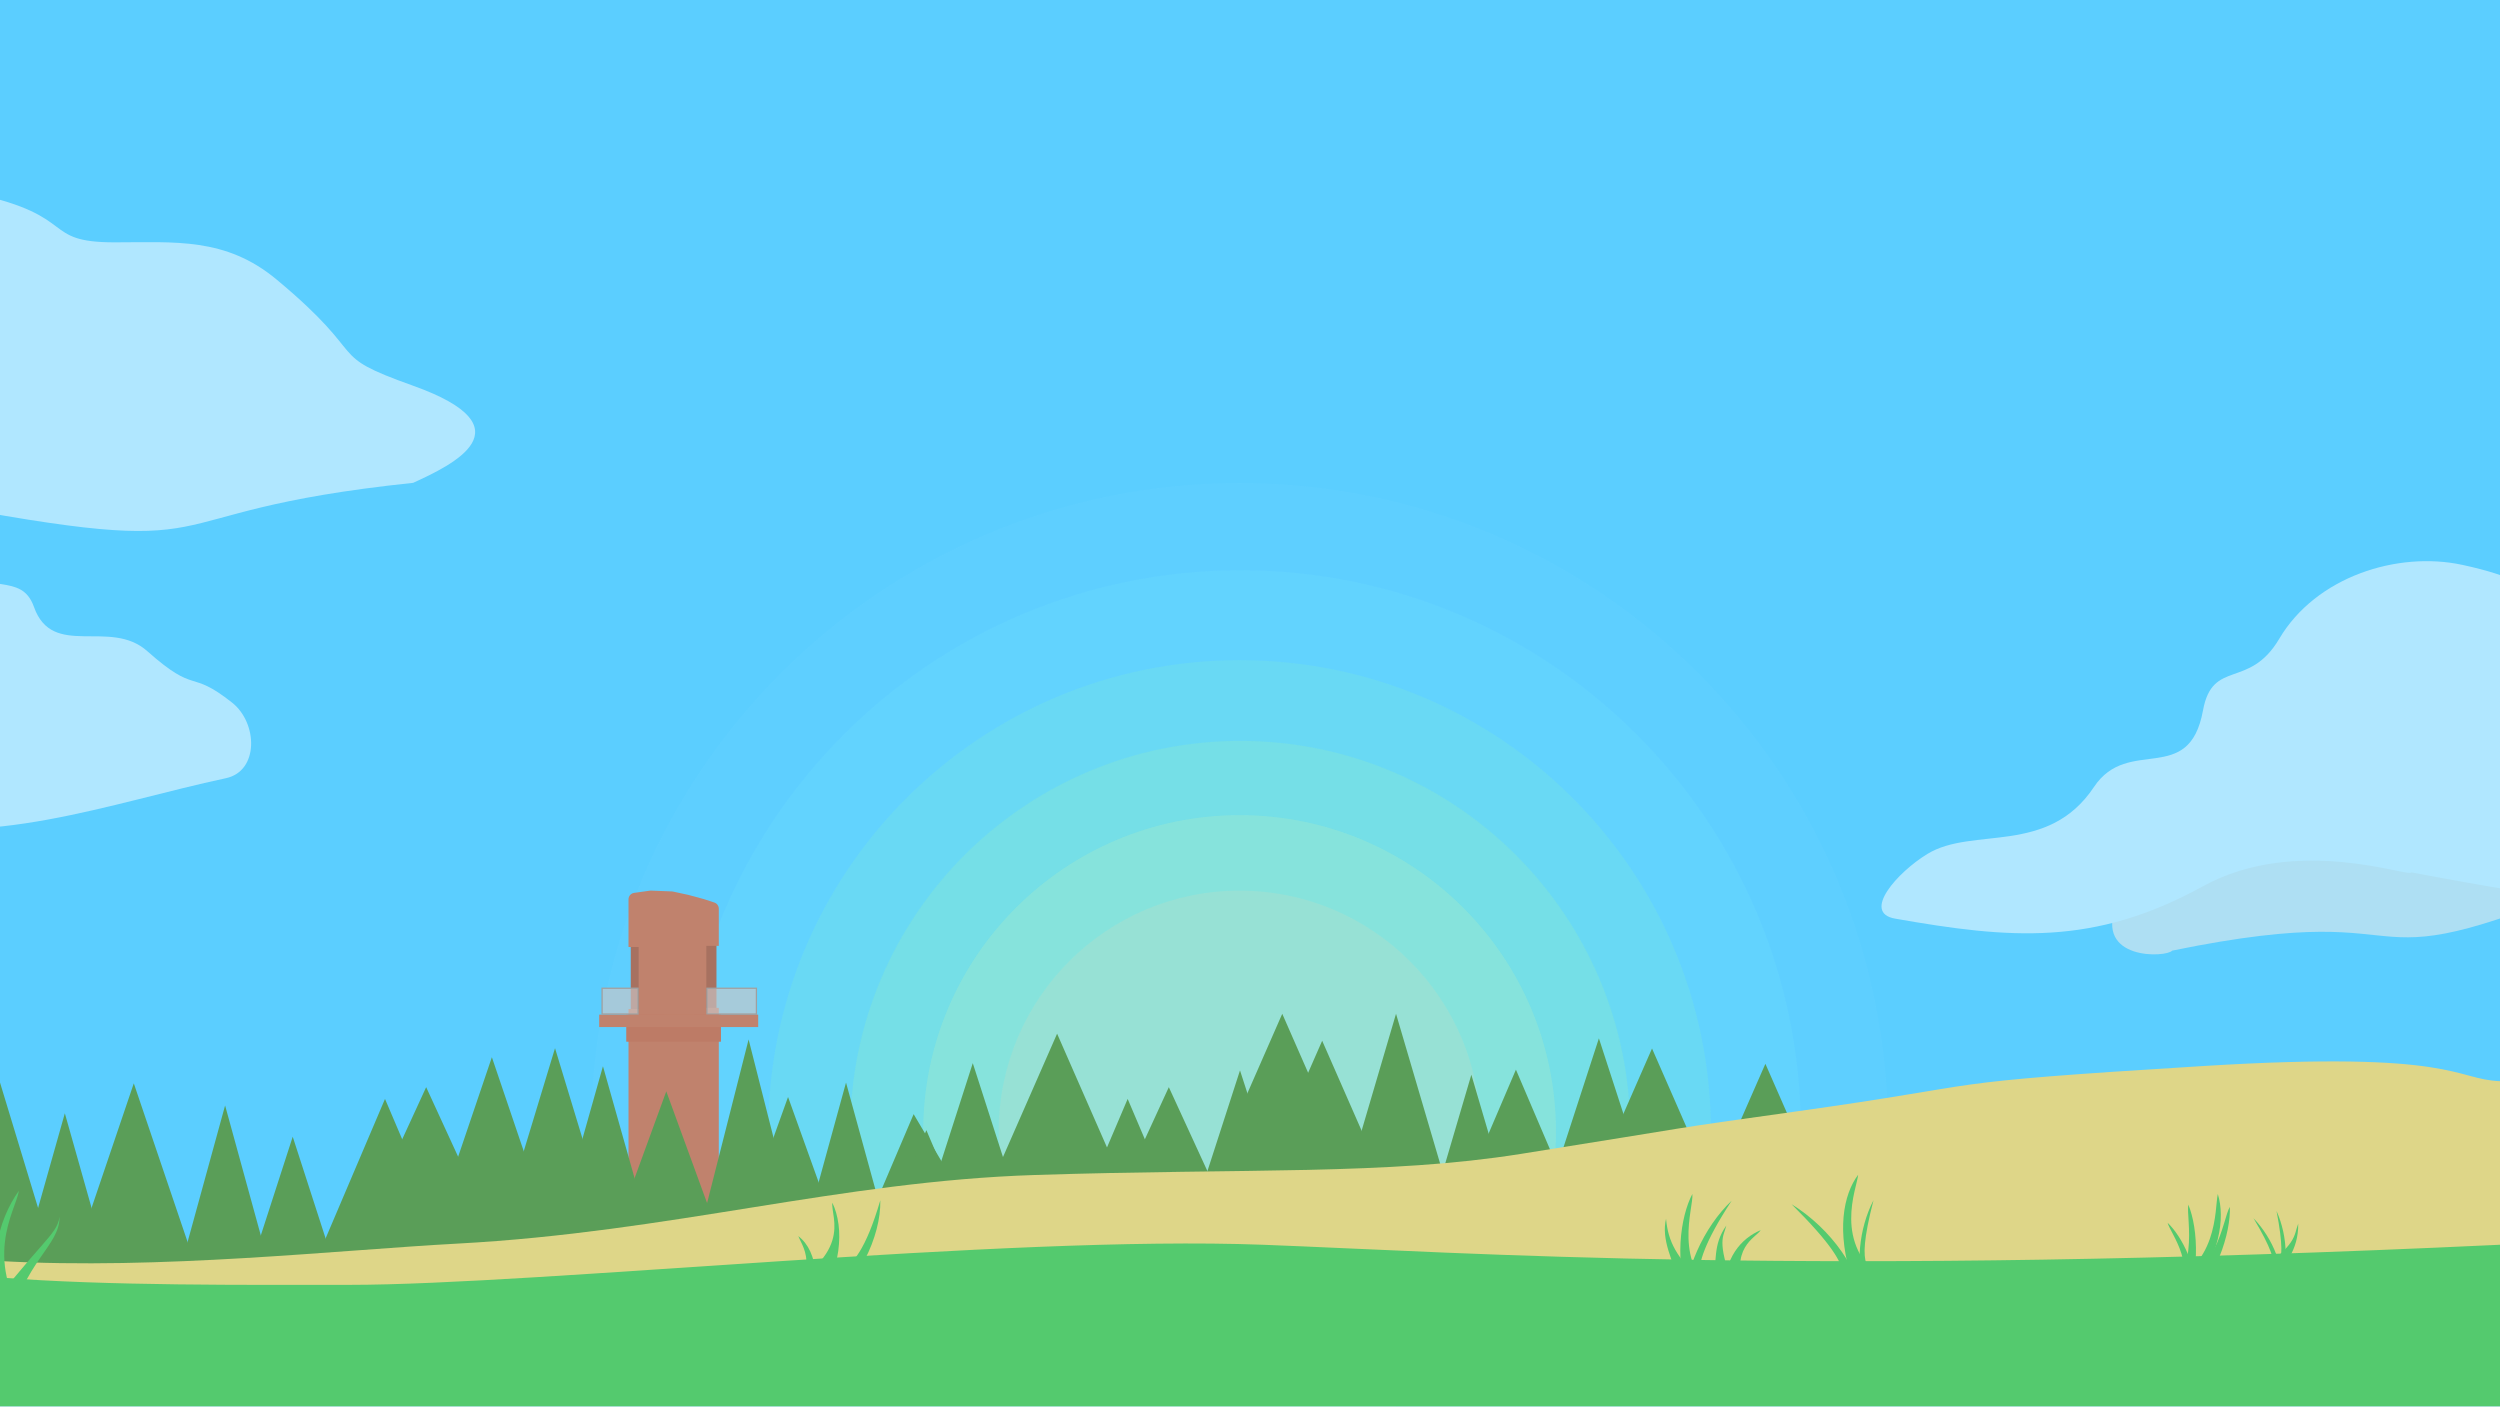
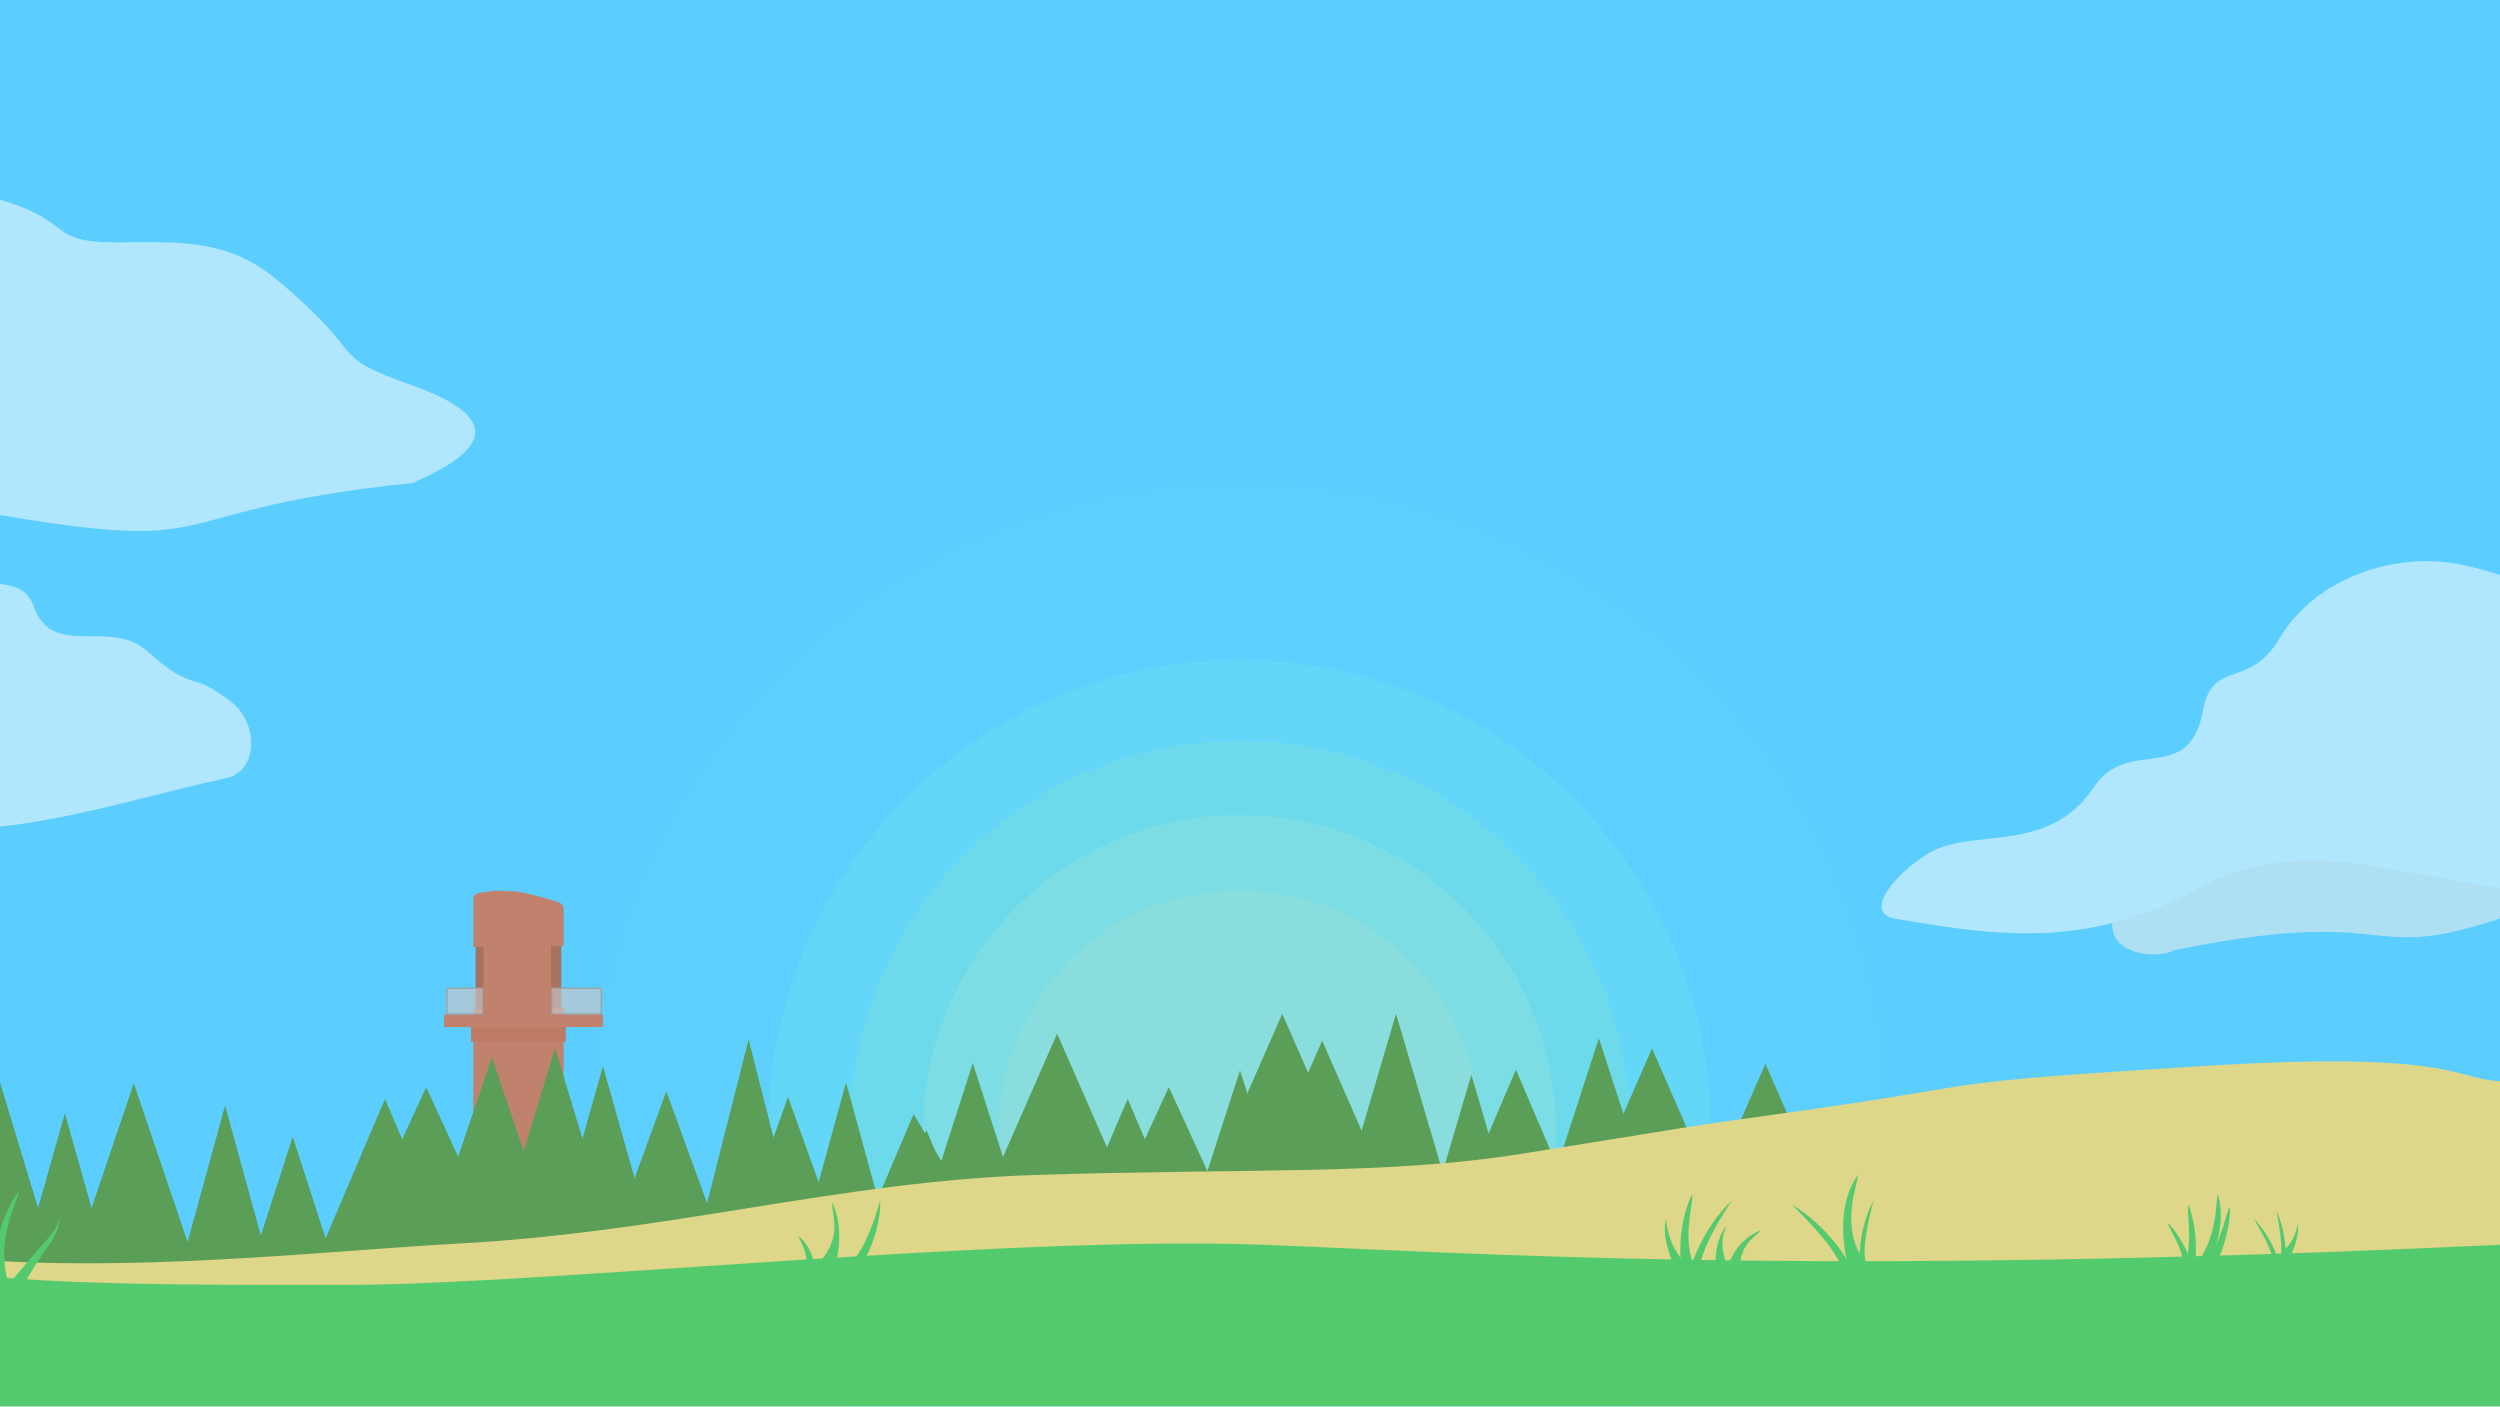
<svg xmlns="http://www.w3.org/2000/svg" width="1920" height="1080" viewBox="0 0 1920 1080" fill="none">
-   <g id="header 1" clip-path="url(#clip0)">
-     <g id="Desktop   3">
-       <path id="Vector" d="M1920 0H0V1080H1920V0Z" fill="#5BCEFF" />
-       <g id="Sun-Main" opacity="0.75">
-         <path id="Sun" d="M952 1367C1227.04 1367 1450 1144.04 1450 869C1450 593.962 1227.04 371 952 371C676.962 371 454 593.962 454 869C454 1144.04 676.962 1367 952 1367Z" fill="#91DEFF" fill-opacity="0.1" />
-         <path id="Sun_2" d="M952.5 1299C1190.26 1299 1383 1106.26 1383 868.5C1383 630.741 1190.26 438 952.5 438C714.741 438 522 630.741 522 868.5C522 1106.26 714.741 1299 952.5 1299Z" fill="#91FFF8" fill-opacity="0.1" />
-         <path id="Sun_3" d="M952 1231C1151.93 1231 1314 1068.93 1314 869C1314 669.073 1151.93 507 952 507C752.073 507 590 669.073 590 869C590 1068.93 752.073 1231 952 1231Z" fill="#91FFBD" fill-opacity="0.2" />
-         <path id="Sun_4" d="M952.5 1168C1117.91 1168 1252 1033.91 1252 868.5C1252 703.091 1117.91 569 952.5 569C787.091 569 653 703.091 653 868.5C653 1033.91 787.091 1168 952.5 1168Z" fill="#B4FF91" fill-opacity="0.2" />
-         <path id="Sun_5" d="M952 1112C1086.21 1112 1195 1003.21 1195 869C1195 734.795 1086.21 626 952 626C817.795 626 709 734.795 709 869C709 1003.21 817.795 1112 952 1112Z" fill="#F8FFA4" fill-opacity="0.2" />
-         <path id="Sun_6" d="M952 1054C1054.17 1054 1137 971.173 1137 869C1137 766.827 1054.17 684 952 684C849.827 684 767 766.827 767 869C767 971.173 849.827 1054 952 1054Z" fill="#FFE5A4" fill-opacity="0.2" />
-       </g>
-       <g id="Landscape">
-         <g id="Group 4">
-           <path id="Rectangle 26" d="M484.426 719.496H550.248V785.317H484.426V719.496Z" fill="#A77160" />
-           <path id="Subtract" fill-rule="evenodd" clip-rule="evenodd" d="M482.694 690.681C482.694 688.188 484.532 686.075 487.001 685.73L499.119 684.033C499.413 683.991 499.711 683.977 500.008 683.988L515.992 684.614C516.282 684.625 516.571 684.662 516.856 684.723L528.61 687.272L540.792 690.572L548.597 693.136C550.649 693.81 552.037 695.726 552.037 697.886V726.425H542.453V774.059H552.037V976.05C552.037 978.811 549.798 981.05 547.037 981.05H487.694C484.933 981.05 482.694 978.811 482.694 976.05V774.92H490.489V727.286H482.694V690.681Z" fill="#C0826D" />
-           <path id="Rectangle 27" d="M553.712 779.25H480.962V800.036H553.712V779.25Z" fill="#BD7B66" />
-           <path id="Rectangle 28" d="M460.177 779.25H532.927V788.777H460.177V779.25Z" fill="#C0826D" />
-           <g id="Rectangle 30">
-             <mask id="mask0" mask-type="alpha" maskUnits="userSpaceOnUse" x="461" y="758" width="30" height="22">
-               <g id="path 6 inside 1">
-                 <path id="Vector_2" d="M461.909 758.465H490.489V779.25H461.909V758.465Z" fill="white" />
+   <g id="header 2" clip-path="url(#clip0)">
+     <g id="header 1">
+       <g id="Desktop   3">
+         <path id="Vector" d="M1920 0H0V1080H1920V0Z" fill="#5BCEFF" />
+         <g id="Sun Main" opacity="0.75">
+           <path id="Sun" opacity="0.75" d="M952 1367C1227.04 1367 1450 1144.04 1450 869C1450 593.962 1227.04 371 952 371C676.962 371 454 593.962 454 869C454 1144.04 676.962 1367 952 1367Z" fill="#91DEFF" fill-opacity="0.1" />
+           <path id="Sun 2" opacity="0.75" d="M952.5 1299C1190.26 1299 1383 1106.26 1383 868.5C1383 630.741 1190.26 438 952.5 438C714.741 438 522 630.741 522 868.5C522 1106.26 714.741 1299 952.5 1299Z" fill="#91FFF8" fill-opacity="0.1" />
+           <path id="Sun 3" opacity="0.75" d="M952 1231C1151.93 1231 1314 1068.93 1314 869C1314 669.073 1151.93 507 952 507C752.073 507 590 669.073 590 869C590 1068.93 752.073 1231 952 1231Z" fill="#91FFBD" fill-opacity="0.2" />
+           <path id="Sun 4" opacity="0.75" d="M952.5 1168C1117.91 1168 1252 1033.91 1252 868.5C1252 703.091 1117.91 569 952.5 569C787.091 569 653 703.091 653 868.5C653 1033.91 787.091 1168 952.5 1168Z" fill="#B4FF91" fill-opacity="0.2" />
+           <path id="Sun 5" opacity="0.75" d="M952 1112C1086.21 1112 1195 1003.21 1195 869C1195 734.795 1086.21 626 952 626C817.795 626 709 734.795 709 869C709 1003.21 817.795 1112 952 1112Z" fill="#F8FFA4" fill-opacity="0.2" />
+           <path id="Sun 6" opacity="0.75" d="M952 1054C1054.17 1054 1137 971.173 1137 869C1137 766.827 1054.17 684 952 684C849.827 684 767 766.827 767 869C767 971.173 849.827 1054 952 1054Z" fill="#FFE5A4" fill-opacity="0.2" />
+         </g>
+         <g id="Landscape">
+           <g id="Group 4">
+             <path id="Rectangle 26" d="M365.249 719.512H431.071V785.333H365.249V719.512Z" fill="#A77160" />
+             <path id="Subtract" fill-rule="evenodd" clip-rule="evenodd" d="M363.517 690.697C363.517 688.204 365.355 686.091 367.824 685.746L379.942 684.049C380.236 684.007 380.534 683.993 380.831 684.004L396.815 684.63C397.105 684.641 397.394 684.678 397.679 684.739L409.433 687.288L421.615 690.588L429.42 693.152C431.472 693.826 432.86 695.742 432.86 697.902V726.441H423.276V774.075H432.86V976.066C432.86 978.827 430.621 981.066 427.86 981.066H368.517C365.756 981.066 363.517 978.827 363.517 976.066V774.936H371.312V727.302H363.517V690.697Z" fill="#C0826D" />
+             <path id="Rectangle 27" d="M434.535 779.266H361.785V800.052H434.535V779.266Z" fill="#BD7B66" />
+             <path id="Rectangle 28" d="M341 779.266H413.75V788.793H341V779.266Z" fill="#C0826D" />
+             <g id="Rectangle 30">
+               <mask id="mask0" mask-type="alpha" maskUnits="userSpaceOnUse" x="342" y="758" width="30" height="22">
+                 <g id="mask0">
+                   <g id="path 6 inside 1">
+                     <path id="Vector 2" d="M342.732 758.481H371.312V779.266H342.732V758.481Z" fill="white" />
+                   </g>
+                 </g>
+               </mask>
+               <g mask="url(#mask0)">
+                 <g id="Group">
+                   <path id="Vector 3" d="M342.732 758.481H371.312V779.266H342.732V758.481Z" fill="#CBC7C6" fill-opacity="0.65" stroke="#A0A0A0" stroke-width="2" />
+                 </g>
              </g>
-             </mask>
-             <g mask="url(#mask0)">
-               <path id="Vector_3" d="M461.909 758.465H490.489V779.25H461.909V758.465Z" fill="#CBC7C6" fill-opacity="0.65" stroke="#A0A0A0" stroke-width="2" />
+             </g>
+             <g id="Rectangle 31">
+               <mask id="mask1" mask-type="alpha" maskUnits="userSpaceOnUse" x="423" y="758" width="40" height="22">
+                 <g id="mask1">
+                   <g id="path 7 inside 2">
+                     <path id="Vector 4" d="M423.276 758.481H462.25V779.266H423.276V758.481Z" fill="white" />
+                   </g>
+                 </g>
+               </mask>
+               <g mask="url(#mask1)">
+                 <g id="Group_2">
+                   <path id="Vector 5" d="M423.276 758.481H462.25V779.266H423.276V758.481Z" fill="#CBC7C6" fill-opacity="0.65" stroke="#A0A0A0" stroke-width="2" />
+                 </g>
+               </g>
+             </g>
+             <path id="Rectangle 29" d="M390.366 779.266H463.116V788.793H390.366V779.266Z" fill="#C0826D" />
+           </g>
+           <g id="Tree Lines">
+             <g id="Tree Line">
+               <path id="Polygon 8" d="M984.77 778.577L1046.1 918.401H923.435L984.77 778.577Z" fill="#5A9E58" />
+               <path id="Polygon 9" d="M1015.43 799.292L1076.76 939.115H954.095L1015.43 799.292Z" fill="#5A9E58" />
+               <path id="Polygon 10" d="M1072.15 778.577L1111.45 912.112H1032.85L1072.15 778.577Z" fill="#5A9E58" />
+               <path id="Polygon 4" d="M605.22 842.474L649.827 966.761H560.613L605.22 842.474Z" fill="#5A9E58" />
+               <path id="Polygon 5" d="M811.851 793.867L750.516 933.69H873.186L811.851 793.867Z" fill="#5A9E58" />
+               <path id="Polygon 6" d="M747.095 816.491L704.877 947.807H789.312L747.095 816.491Z" fill="#5A9E58" />
+               <path id="Polygon 1" d="M1227.95 797.438L1273.33 937.092H1182.57L1227.95 797.438Z" fill="#5A9E58" />
+               <path id="Polygon 7" d="M1164.23 821.486L1218.92 949.472H1109.53L1164.23 821.486Z" fill="#5A9E58" />
+               <path id="Polygon 2" d="M1268.75 805.233L1319.47 921.012H1218.04L1268.75 805.233Z" fill="#5A9E58" />
+               <path id="Polygon 3" d="M1355.82 817L1417.16 956.823H1294.49L1355.82 817Z" fill="#5A9E58" />
+             </g>
+             <g id="Tree Line 2">
+               <path id="Polygon 3 2" d="M426.259 805L485.152 999H367.366L426.259 805Z" fill="#5A9E58" />
+               <path id="Polygon 8 2" d="M866.048 843.973L925.15 982.742H806.947L866.048 843.973Z" fill="#5A9E58" />
+               <path id="Polygon 9 2" d="M897.659 834.94L956.923 963.871H838.395L897.659 834.94Z" fill="#5A9E58" />
+               <path id="Polygon 10 2" d="M952.321 822.047L990.264 939.374H914.377L952.321 822.047Z" fill="#5A9E58" />
+               <path id="Polygon 4 2" d="M463.067 818.857L506.194 971.502H419.94L463.067 818.857Z" fill="#5A9E58" />
+               <path id="Polygon 11" d="M377.759 811.929L429.512 964.574H326.006L377.759 811.929Z" fill="#5A9E58" />
+               <path id="Polygon 5 2" d="M701.672 855.665L642.57 994.434L760.773 955.552L701.672 855.665Z" fill="#5A9E58" />
+               <path id="Polygon 6 2" d="M649.742 831.415L608.865 980.163H690.619L649.742 831.415Z" fill="#5A9E58" />
+             </g>
+             <g id="Tree Line 3">
+               <path id="Polygon 11 2" d="M1594.45 864.366L1533.12 1004.19H1655.78L1594.45 864.366Z" fill="#5A9E58" />
+               <path id="Polygon 10 3" d="M1129.99 825.393L1090.69 958.928H1169.29L1129.99 825.393Z" fill="#5A9E58" />
+               <path id="Polygon 5 3" d="M1482.09 851.855L1543.43 991.679H1420.76L1482.09 851.855Z" fill="#5A9E58" />
+               <path id="Polygon 6 3" d="M1532.54 864.366L1574.75 995.681H1490.32L1532.54 864.366Z" fill="#5A9E58" />
+             </g>
+             <g id="Tree Line 4">
+               <path id="Polygon 8 3" d="M295.682 843.973L354.784 982.742H236.581L295.682 843.973Z" fill="#5A9E58" />
+               <path id="Polygon 9 3" d="M327.293 834.94L386.557 963.871H268.029L327.293 834.94Z" fill="#5A9E58" />
+               <path id="Polygon 10 4" d="M224.813 873L262.757 990.327H186.87L224.813 873Z" fill="#5A9E58" />
+               <path id="Polygon 11 3" d="M102.759 832L154.512 984.645H51.006L102.759 832Z" fill="#5A9E58" />
+               <path id="Polygon 6 4" d="M172.877 849L132 997.748H213.754L172.877 849Z" fill="#5A9E58" />
+               <path id="Polygon 4 3" d="M49.799 855L92.927 1007.65H6.672L49.799 855Z" fill="#5A9E58" />
+               <path id="Polygon 3 3" d="M-0.107 831L58.786 1025H-59L-0.107 831Z" fill="#5A9E58" />
+               <path id="Polygon 1 2" d="M574.931 798.304L618.668 970.652H531.195L574.931 798.304Z" fill="#5A9E58" />
+               <path id="Polygon 7 2" d="M511.708 838.143L564.586 982.994H458.83L511.708 838.143Z" fill="#5A9E58" />
+               <path id="Polygon 2 2" d="M711.457 867.966L760.325 982.872H662.59L711.457 867.966Z" fill="#5A9E58" />
            </g>
          </g>
-           <g id="Rectangle 31">
-             <mask id="mask1" mask-type="alpha" maskUnits="userSpaceOnUse" x="542" y="758" width="40" height="22">
-               <g id="path 7 inside 2">
-                 <path id="Vector_4" d="M542.453 758.465H581.427V779.25H542.453V758.465Z" fill="white" />
-               </g>
-             </mask>
-             <g mask="url(#mask1)">
-               <path id="Vector_5" d="M542.453 758.465H581.427V779.25H542.453V758.465Z" fill="#CBC7C6" fill-opacity="0.65" stroke="#A0A0A0" stroke-width="2" />
+           <g id="Dunes">
+             <path id="Hills A" d="M351.78 955.063C259.275 960.052 123.34 975.377 0 968.487L1.202 1068.52L1920 996.922V830.349C1884.76 828.971 1886.62 806.759 1692.94 818.656C1474.41 832.081 1538.37 831.412 1378.47 853.732C1273.17 868.43 1315.92 862.687 1167.94 886.21C1064.65 902.628 958.431 897.123 794.836 902.391C645.066 907.214 514.764 946.272 351.78 955.063Z" fill="#DED688" />
+           </g>
+           <g id="Grass">
+             <g id="Group 1">
+               <path id="Vector 4_2" d="M14.519 914.464C12.127 930.172 -15.477 967.809 25.598 1023.06C7.218 1044.99 12.582 1035.94 8.148 1025.59C-13.82 974.315 -1.103 936.66 14.519 914.464Z" fill="#54CA6E" />
+               <path id="Vector 5_2" d="M45.745 934.522C43.38 949.679 31.022 952.277 -20.816 1021.95C-19.11 1040.7 3.466 1032.41 5.906 1021.95C18.573 967.63 45.745 957.473 45.745 934.522Z" fill="#54CA6E" />
+             </g>
+             <g id="Group 2">
+               <path id="Vector 3_2" d="M1427.07 902.203C1426 913.087 1407.23 955.063 1447.07 983.639C1445.95 996.729 1424.97 990.963 1422.57 983.639C1410.15 945.629 1415.66 917.414 1427.07 902.203Z" fill="#54CA6E" />
+               <path id="Vector 2_2" d="M1375.94 924.842C1438.53 987.095 1404.64 978.718 1419.18 1005.47C1435.48 1021.4 1432.06 1014.03 1431.59 1005.85C1429.88 976.359 1406.12 943.528 1375.94 924.842Z" fill="#54CA6E" />
+               <path id="Vector 10" d="M1748.36 930.017C1758.75 983.403 1744.37 967.413 1742.53 986.084C1745.33 999.846 1746.14 994.902 1748.73 990.567C1758.05 974.94 1757.29 949.983 1748.36 930.017Z" fill="#54CA6E" />
+               <path id="Vector 11" d="M1730.67 935.572C1758.55 982.271 1739.59 972.107 1744.2 990.294C1751.5 1002.29 1750.58 997.365 1751.55 992.41C1755.02 974.545 1745.84 951.326 1730.67 935.572Z" fill="#54CA6E" />
+               <path id="Vector 8" d="M1438.87 921.696C1423 983.072 1439.61 967.416 1439.81 990.204C1435.58 1005.99 1435.19 999.883 1432.88 994.07C1424.52 973.112 1427.63 943.43 1438.87 921.696Z" fill="#54CA6E" />
+               <path id="Vector 4 2" d="M1299.74 916.956C1300.84 927.947 1283.79 970.444 1320.62 997.068C1322.12 1010.26 1301.82 1009.71 1298.78 1002.74C1284.85 970.879 1290.72 933.915 1299.74 916.956Z" fill="#54CA6E" />
+               <path id="Vector 5 2" d="M1352.26 944.755C1348.11 950.911 1327.82 958.212 1340.42 993.385C1335.59 1000.83 1324.53 996.567 1324.43 991.665C1323.95 966.224 1337.26 950.937 1352.26 944.755Z" fill="#54CA6E" />
+               <path id="Vector 9" d="M1325.82 941.206C1323.65 950.3 1318.3 952.15 1330.9 987.323C1326.06 994.767 1313.83 989.896 1314.91 985.603C1319.32 968.054 1314.91 956.795 1325.82 941.206Z" fill="#54CA6E" />
+               <path id="Vector 7" d="M1279.52 936.009C1281.13 954.004 1287.89 965.595 1306.14 983.687C1303.51 992.167 1291.71 991.074 1290.29 986.382C1284.92 968.684 1275.61 952.416 1279.52 936.009Z" fill="#54CA6E" />
+               <path id="Vector 6" d="M1329.92 922.152C1286.99 987.668 1315.37 981.606 1301.52 1008.89C1290.32 1025.66 1293.16 1014.8 1293.09 1006.47C1292.81 976.447 1308.63 942.23 1329.92 922.152Z" fill="#54CA6E" />
+             </g>
+             <g id="Group 8">
+               <path id="Vector 10 2" d="M1703.28 917C1700.71 927.837 1704.62 974.554 1657.59 988.694C1654.34 1001.67 1676.05 1003.16 1680.72 996.915C1704.96 964.49 1709.05 935.475 1703.28 917Z" fill="#54CA6E" />
+               <path id="Vector 11 2" d="M1680.63 925.146C1678.58 936.212 1691.87 980.887 1652.88 1004.67C1650.23 1017.94 1670.5 1019.18 1674.14 1012.37C1690.79 981.236 1688.15 943.169 1680.63 925.146Z" fill="#54CA6E" />
+               <path id="Vector 14" d="M1712.52 926.847C1706.75 936.515 1703.72 983.026 1658.9 991.807C1651.82 1003.33 1670.4 1011.53 1676.17 1006.4C1702.58 982.976 1713.31 946.357 1712.52 926.847Z" fill="#54CA6E" />
+               <path id="Vector 13" d="M1664.73 939.12C1666.67 947.183 1689.36 973.463 1669.73 1000.84C1671.93 1010.56 1686.26 1005.51 1686.7 999.857C1688.72 974.014 1675.36 949.098 1664.73 939.12Z" fill="#54CA6E" />
+               <path id="Vector 12" d="M1765.04 939.7C1761.23 949.655 1765.07 955.013 1730.62 979.292C1730.38 989.521 1745.01 993.272 1746.75 988.533C1753.89 969.162 1765.27 961.647 1765.04 939.7Z" fill="#54CA6E" />
+             </g>
+             <g id="Group 5">
+               <path id="Vector 3 2" d="M639.271 923.691C637.714 935.521 658.116 964.111 587.104 998.608C585.042 1012.79 619.101 1018.37 623.672 1011.26C647.393 974.325 648.323 942.915 639.271 923.691Z" fill="#54CA6E" />
+               <path id="Vector 4 3" d="M613.103 949.319C617.218 959.943 632.972 974.333 591.377 1032.69C596.152 1045.5 626.149 1036.19 626.603 1028.3C628.963 987.368 629.128 961.814 613.103 949.319Z" fill="#54CA6E" />
+               <path id="Vector 2 2" d="M676.09 921.781C653.774 998.137 635.319 967.262 617.847 994.169C612.318 1013.85 622.726 1015.13 630.602 1008.81C658.994 985.996 676.659 950.149 676.09 921.781Z" fill="#54CA6E" />
            </g>
          </g>
-           <path id="Rectangle 29" d="M509.543 779.25H582.293V788.777H509.543V779.25Z" fill="#C0826D" />
+           <path id="Vector 4 4" d="M1920 1146H0V981.117C80.695 987.64 193.072 986.77 268.093 986.77C414.144 986.77 771.601 948.502 969.67 955.965C1127.95 961.929 1386.48 981.117 1920 955.965V1146Z" fill="#54CA6E" />
+           <path id="WolkD" d="M-482.705 564.049C-261.702 561.171 -422.541 670.582 -173.788 614.978C-173.5 618.284 -173.594 606.69 -98.872 628.402C-12.649 653.456 86.189 616.287 173.507 597.656C198.942 592.23 198.051 555.3 178.27 539.63C144.927 513.214 151.582 534.26 113.076 500.054C84.398 474.579 40.366 506.385 26.077 466.107C16.358 438.708 -10.151 458.063 -35.65 432.545C-66.633 401.539 -131.912 389.616 -179.19 404.901C-231.622 421.852 -228.125 427.059 -302.511 421.596C-348.178 418.241 -359.099 454.48 -405.458 471.124C-471.347 494.78 -486.582 472.133 -518.147 521.514C-543.019 560.422 -487.971 568.488 -482.705 564.049Z" fill="#B0E7FF" />
+           <path id="WolkC" d="M1668.21 730.081C1884.73 685.727 1785.66 767.417 2019.53 666.062C2020.44 669.255 2097.96 622.491 2175.43 629.776C2264.82 638.182 2325.52 616.895 2407.78 582.189C2431.74 572.08 2399.31 558.543 2374.29 555.281C2336.62 550.371 2285.6 581.638 2241.35 555.276C2208.4 535.644 2171.13 575.158 2149.52 538.282C2134.83 513.198 2112.43 537.189 2082.59 516.916C2046.33 492.284 1979.98 492.84 1936.41 516.736C1888.1 543.238 1892.51 547.695 1818.42 556.306C1772.94 561.592 1769.02 599.238 1726.62 624.296C1666.35 659.912 1647.13 640.531 1625.4 694.963C1608.29 737.852 1663.87 735.43 1668.21 730.081Z" fill="#AEDFF3" />
+           <path id="WolkB" d="M317.295 370.819C96.92 393.968 194.538 432.955 -58.05 384.952C-58.05 389.663 -145.359 355.764 -217.901 395.674C-301.609 441.727 -365.795 436.122 -454.382 420.528C-480.187 415.985 -452.674 384.952 -429.489 370.819C-394.592 349.547 -336.996 372.525 -301.609 319.405C-275.255 279.845 -228.639 319.405 -217.901 260.681C-210.596 220.734 -182.514 244.842 -159.329 205.612C-131.159 157.945 -68.544 138.115 -18.758 148.837C60.65 165.937 31.105 186.118 87.891 186.118C134.26 186.118 173.268 182.106 212.355 214.627C287.033 276.763 247.742 271.402 317.295 296.257C407.678 328.554 346.987 357.255 317.295 370.819Z" fill="#B0E7FF" />
+           <path id="WolkA" d="M2227.08 655.793C2006.71 678.941 2104.33 717.928 1851.74 669.925C1851.74 674.636 1764.43 640.737 1691.89 680.647C1608.18 726.7 1543.99 721.095 1455.41 705.501C1429.6 700.959 1457.11 669.925 1480.3 655.793C1515.2 634.52 1572.79 657.498 1608.18 604.378C1634.53 564.818 1681.15 604.378 1691.89 545.654C1699.19 505.707 1727.27 529.816 1750.46 490.585C1778.63 442.918 1841.24 423.089 1891.03 433.81C1970.44 450.911 1940.89 471.091 1997.68 471.091C2044.05 471.091 2083.06 467.079 2122.14 499.601C2196.82 561.736 2157.53 556.376 2227.08 581.23C2317.47 613.527 2256.77 642.228 2227.08 655.793Z" fill="#B0E7FF" />
        </g>
-         <g id="Tree Lines">
-           <g id="Tree Line">
-             <path id="Polygon 8" d="M984.77 778.577L1046.1 918.401H923.435L984.77 778.577Z" fill="#5A9E58" />
-             <path id="Polygon 9" d="M1015.43 799.292L1076.76 939.115H954.095L1015.43 799.292Z" fill="#5A9E58" />
-             <path id="Polygon 10" d="M1072.15 778.577L1111.45 912.112H1032.85L1072.15 778.577Z" fill="#5A9E58" />
-             <path id="Polygon 4" d="M605.22 842.474L649.827 966.761H560.613L605.22 842.474Z" fill="#5A9E58" />
-             <path id="Polygon 5" d="M811.851 793.867L750.516 933.69H873.186L811.851 793.867Z" fill="#5A9E58" />
-             <path id="Polygon 6" d="M747.095 816.491L704.877 947.807H789.312L747.095 816.491Z" fill="#5A9E58" />
-             <path id="Polygon 1" d="M1227.95 797.438L1273.33 937.092H1182.57L1227.95 797.438Z" fill="#5A9E58" />
-             <path id="Polygon 7" d="M1164.23 821.486L1218.92 949.472H1109.53L1164.23 821.486Z" fill="#5A9E58" />
-             <path id="Polygon 2" d="M1268.75 805.233L1319.47 921.012H1218.04L1268.75 805.233Z" fill="#5A9E58" />
-             <path id="Polygon 3" d="M1355.82 817L1417.16 956.823H1294.49L1355.82 817Z" fill="#5A9E58" />
-           </g>
-           <g id="Tree Line 2">
-             <path id="Polygon 3 2" d="M426.259 805L485.152 999H367.366L426.259 805Z" fill="#5A9E58" />
-             <path id="Polygon 8 2" d="M866.048 843.973L925.15 982.742H806.947L866.048 843.973Z" fill="#5A9E58" />
-             <path id="Polygon 9 2" d="M897.659 834.94L956.923 963.871H838.395L897.659 834.94Z" fill="#5A9E58" />
-             <path id="Polygon 10 2" d="M952.321 822.047L990.264 939.374H914.377L952.321 822.047Z" fill="#5A9E58" />
-             <path id="Polygon 4 2" d="M463.067 818.857L506.194 971.502H419.94L463.067 818.857Z" fill="#5A9E58" />
-             <path id="Polygon 11" d="M377.759 811.929L429.512 964.574H326.006L377.759 811.929Z" fill="#5A9E58" />
-             <path id="Polygon 5 2" d="M701.672 855.665L642.57 994.434L760.773 955.552L701.672 855.665Z" fill="#5A9E58" />
-             <path id="Polygon 6 2" d="M649.742 831.415L608.865 980.163H690.619L649.742 831.415Z" fill="#5A9E58" />
-           </g>
-           <g id="Tree Line 3">
-             <path id="Polygon 11 2" d="M1594.45 864.366L1533.12 1004.19H1655.78L1594.45 864.366Z" fill="#5A9E58" />
-             <path id="Polygon 10 3" d="M1129.99 825.393L1090.69 958.928H1169.29L1129.99 825.393Z" fill="#5A9E58" />
-             <path id="Polygon 5 3" d="M1482.09 851.855L1543.43 991.679H1420.76L1482.09 851.855Z" fill="#5A9E58" />
-             <path id="Polygon 6 3" d="M1532.54 864.366L1574.75 995.681H1490.32L1532.54 864.366Z" fill="#5A9E58" />
-           </g>
-           <g id="Tree Line 4">
-             <path id="Polygon 8 3" d="M295.682 843.973L354.784 982.742H236.581L295.682 843.973Z" fill="#5A9E58" />
-             <path id="Polygon 9 3" d="M327.293 834.94L386.557 963.871H268.029L327.293 834.94Z" fill="#5A9E58" />
-             <path id="Polygon 10 4" d="M224.813 873L262.757 990.327H186.87L224.813 873Z" fill="#5A9E58" />
-             <path id="Polygon 11 3" d="M102.759 832L154.512 984.645H51.006L102.759 832Z" fill="#5A9E58" />
-             <path id="Polygon 6 4" d="M172.877 849L132 997.748H213.754L172.877 849Z" fill="#5A9E58" />
-             <path id="Polygon 4 3" d="M49.799 855L92.926 1007.65H6.672L49.799 855Z" fill="#5A9E58" />
-             <path id="Polygon 3 3" d="M-0.107 831L58.786 1025H-59L-0.107 831Z" fill="#5A9E58" />
-             <path id="Polygon 1 2" d="M574.931 798.304L618.668 970.652H531.195L574.931 798.304Z" fill="#5A9E58" />
-             <path id="Polygon 7 2" d="M511.708 838.143L564.586 982.994H458.83L511.708 838.143Z" fill="#5A9E58" />
-             <path id="Polygon 2 2" d="M711.457 867.966L760.325 982.872H662.59L711.457 867.966Z" fill="#5A9E58" />
-           </g>
-         </g>
-         <g id="Dunes">
-           <path id="Hills A" d="M351.78 955.063C259.275 960.052 123.34 975.377 0 968.487L1.202 1068.52L1920 996.922V830.349C1884.76 828.971 1886.62 806.759 1692.94 818.656C1474.41 832.081 1538.37 831.412 1378.47 853.732C1273.17 868.43 1315.92 862.687 1167.94 886.21C1064.65 902.628 958.431 897.123 794.836 902.391C645.066 907.214 514.764 946.272 351.78 955.063Z" fill="#DED688" />
-         </g>
-         <g id="Grass">
-           <g id="Group 1">
-             <path id="Vector 4" d="M14.519 914.464C12.127 930.172 -15.477 967.809 25.598 1023.06C7.218 1044.99 12.582 1035.94 8.148 1025.59C-13.82 974.315 -1.103 936.66 14.519 914.464Z" fill="#54CA6E" />
-             <path id="Vector 5" d="M45.745 934.522C43.38 949.679 31.022 952.277 -20.816 1021.95C-19.11 1040.7 3.466 1032.41 5.906 1021.95C18.573 967.63 45.745 957.473 45.745 934.522Z" fill="#54CA6E" />
-           </g>
-           <g id="Group 2">
-             <path id="Vector 3" d="M1427.07 902.203C1426 913.087 1407.23 955.063 1447.07 983.639C1445.95 996.729 1424.97 990.963 1422.57 983.639C1410.15 945.629 1415.66 917.414 1427.07 902.203Z" fill="#54CA6E" />
-             <path id="Vector 2" d="M1375.94 924.842C1438.53 987.095 1404.64 978.718 1419.18 1005.47C1435.48 1021.4 1432.06 1014.03 1431.59 1005.85C1429.88 976.359 1406.12 943.528 1375.94 924.842Z" fill="#54CA6E" />
-             <path id="Vector 10" d="M1748.36 930.017C1758.75 983.403 1744.37 967.413 1742.53 986.084C1745.33 999.846 1746.14 994.902 1748.73 990.567C1758.05 974.94 1757.29 949.983 1748.36 930.017Z" fill="#54CA6E" />
-             <path id="Vector 11" d="M1730.67 935.572C1758.55 982.271 1739.59 972.107 1744.2 990.294C1751.5 1002.29 1750.58 997.365 1751.55 992.41C1755.02 974.545 1745.84 951.326 1730.67 935.572Z" fill="#54CA6E" />
-             <path id="Vector 8" d="M1438.87 921.696C1423 983.072 1439.61 967.416 1439.81 990.204C1435.58 1005.99 1435.19 999.883 1432.88 994.07C1424.52 973.112 1427.63 943.43 1438.87 921.696Z" fill="#54CA6E" />
-             <path id="Vector 4 2" d="M1299.74 916.956C1300.84 927.947 1283.79 970.444 1320.62 997.068C1322.12 1010.26 1301.82 1009.71 1298.78 1002.74C1284.85 970.879 1290.72 933.915 1299.74 916.956Z" fill="#54CA6E" />
-             <path id="Vector 5 2" d="M1352.26 944.755C1348.11 950.911 1327.82 958.212 1340.42 993.385C1335.59 1000.83 1324.53 996.567 1324.43 991.665C1323.95 966.224 1337.26 950.937 1352.26 944.755Z" fill="#54CA6E" />
-             <path id="Vector 9" d="M1325.82 941.206C1323.65 950.3 1318.3 952.15 1330.9 987.323C1326.06 994.767 1313.83 989.896 1314.91 985.603C1319.32 968.054 1314.91 956.795 1325.82 941.206Z" fill="#54CA6E" />
-             <path id="Vector 7" d="M1279.52 936.009C1281.13 954.004 1287.89 965.595 1306.14 983.687C1303.51 992.167 1291.71 991.074 1290.29 986.382C1284.92 968.684 1275.61 952.416 1279.52 936.009Z" fill="#54CA6E" />
-             <path id="Vector 6" d="M1329.92 922.152C1286.99 987.668 1315.37 981.606 1301.52 1008.89C1290.32 1025.66 1293.16 1014.8 1293.09 1006.47C1292.81 976.447 1308.63 942.23 1329.92 922.152Z" fill="#54CA6E" />
-           </g>
-           <g id="Group 8">
-             <path id="Vector 10 2" d="M1703.28 917C1700.71 927.837 1704.62 974.554 1657.59 988.694C1654.34 1001.67 1676.05 1003.16 1680.72 996.915C1704.96 964.49 1709.05 935.475 1703.28 917Z" fill="#54CA6E" />
-             <path id="Vector 11 2" d="M1680.63 925.146C1678.58 936.212 1691.87 980.887 1652.88 1004.67C1650.23 1017.94 1670.5 1019.18 1674.14 1012.37C1690.79 981.236 1688.15 943.169 1680.63 925.146Z" fill="#54CA6E" />
-             <path id="Vector 14" d="M1712.52 926.847C1706.75 936.515 1703.72 983.026 1658.9 991.807C1651.82 1003.33 1670.4 1011.53 1676.17 1006.4C1702.58 982.976 1713.31 946.357 1712.52 926.847Z" fill="#54CA6E" />
-             <path id="Vector 13" d="M1664.73 939.12C1666.67 947.183 1689.36 973.463 1669.73 1000.84C1671.93 1010.56 1686.26 1005.51 1686.7 999.857C1688.72 974.014 1675.36 949.098 1664.73 939.12Z" fill="#54CA6E" />
-             <path id="Vector 12" d="M1765.04 939.7C1761.23 949.655 1765.07 955.013 1730.62 979.292C1730.38 989.521 1745.01 993.272 1746.75 988.533C1753.89 969.162 1765.27 961.647 1765.04 939.7Z" fill="#54CA6E" />
-           </g>
-           <g id="Group 5">
-             <path id="Vector 3 2" d="M639.271 923.691C637.714 935.521 658.116 964.111 587.104 998.608C585.042 1012.79 619.101 1018.37 623.672 1011.26C647.393 974.325 648.323 942.915 639.271 923.691Z" fill="#54CA6E" />
-             <path id="Vector 4 3" d="M613.103 949.319C617.218 959.943 632.972 974.333 591.377 1032.69C596.152 1045.5 626.149 1036.19 626.603 1028.3C628.963 987.368 629.128 961.814 613.103 949.319Z" fill="#54CA6E" />
-             <path id="Vector 2 2" d="M676.09 921.781C653.774 998.137 635.319 967.262 617.847 994.169C612.318 1013.85 622.726 1015.13 630.602 1008.81C658.994 985.996 676.659 950.149 676.09 921.781Z" fill="#54CA6E" />
-           </g>
-         </g>
-         <path id="Vector 4 4" d="M1920 1146H0V981.117C80.695 987.64 193.072 986.77 268.093 986.77C414.144 986.77 771.601 948.502 969.67 955.965C1127.95 961.929 1386.48 981.117 1920 955.965V1146Z" fill="#54CA6E" />
-         <path id="WolkD" d="M-482.705 564.049C-261.702 561.171 -422.541 670.582 -173.788 614.978C-173.5 618.284 -173.594 606.69 -98.872 628.402C-12.649 653.456 86.189 616.287 173.507 597.656C198.942 592.23 198.051 555.3 178.27 539.63C144.927 513.214 151.582 534.26 113.076 500.054C84.398 474.579 40.366 506.385 26.077 466.107C16.358 438.708 -10.151 458.063 -35.65 432.545C-66.633 401.539 -131.912 389.616 -179.19 404.901C-231.622 421.852 -228.125 427.059 -302.511 421.596C-348.178 418.241 -359.099 454.48 -405.458 471.124C-471.347 494.78 -486.582 472.133 -518.147 521.514C-543.019 560.422 -487.971 568.488 -482.705 564.049Z" fill="#B0E7FF" />
-         <path id="WolkC" d="M1668.21 730.081C1884.73 685.727 1785.66 767.417 2019.53 666.062C2020.44 669.255 2097.96 622.491 2175.43 629.776C2264.82 638.182 2325.52 616.895 2407.78 582.189C2431.74 572.08 2399.31 558.543 2374.29 555.281C2336.62 550.371 2285.6 581.638 2241.35 555.276C2208.4 535.644 2171.13 575.158 2149.52 538.282C2134.83 513.198 2112.43 537.189 2082.59 516.916C2046.33 492.284 1979.98 492.84 1936.41 516.736C1888.1 543.238 1892.51 547.695 1818.42 556.306C1772.94 561.592 1769.02 599.238 1726.62 624.296C1666.35 659.912 1647.13 640.531 1625.4 694.963C1608.29 737.852 1663.87 735.43 1668.21 730.081Z" fill="#AEDFF3" />
-         <path id="WolkB" d="M317.295 370.819C96.92 393.968 194.538 432.955 -58.05 384.952C-58.05 389.663 -145.359 355.764 -217.901 395.674C-301.609 441.727 -365.795 436.122 -454.382 420.528C-480.187 415.985 -452.674 384.952 -429.489 370.819C-394.592 349.547 -336.996 372.525 -301.609 319.405C-275.255 279.845 -228.639 319.405 -217.901 260.681C-210.596 220.734 -182.514 244.842 -159.329 205.612C-131.159 157.945 -68.544 138.115 -18.758 148.837C60.65 165.937 31.105 186.118 87.891 186.118C134.26 186.118 173.268 182.106 212.355 214.627C287.033 276.763 247.742 271.402 317.295 296.257C407.678 328.554 346.987 357.255 317.295 370.819Z" fill="#B0E7FF" />
-         <path id="WolkA" d="M2227.08 655.793C2006.71 678.941 2104.33 717.928 1851.74 669.925C1851.74 674.636 1764.43 640.737 1691.89 680.647C1608.18 726.7 1543.99 721.095 1455.41 705.501C1429.6 700.959 1457.11 669.925 1480.3 655.793C1515.2 634.52 1572.79 657.498 1608.18 604.378C1634.53 564.818 1681.15 604.378 1691.89 545.654C1699.19 505.707 1727.27 529.816 1750.46 490.585C1778.63 442.918 1841.24 423.089 1891.03 433.81C1970.44 450.911 1940.89 471.091 1997.68 471.091C2044.05 471.091 2083.06 467.079 2122.14 499.601C2196.82 561.736 2157.53 556.376 2227.08 581.23C2317.47 613.527 2256.77 642.228 2227.08 655.793Z" fill="#B0E7FF" />
      </g>
    </g>
  </g>
  <defs>
    <clipPath id="clip0">
      <rect width="1920" height="1080" fill="white" />
    </clipPath>
  </defs>
</svg>
